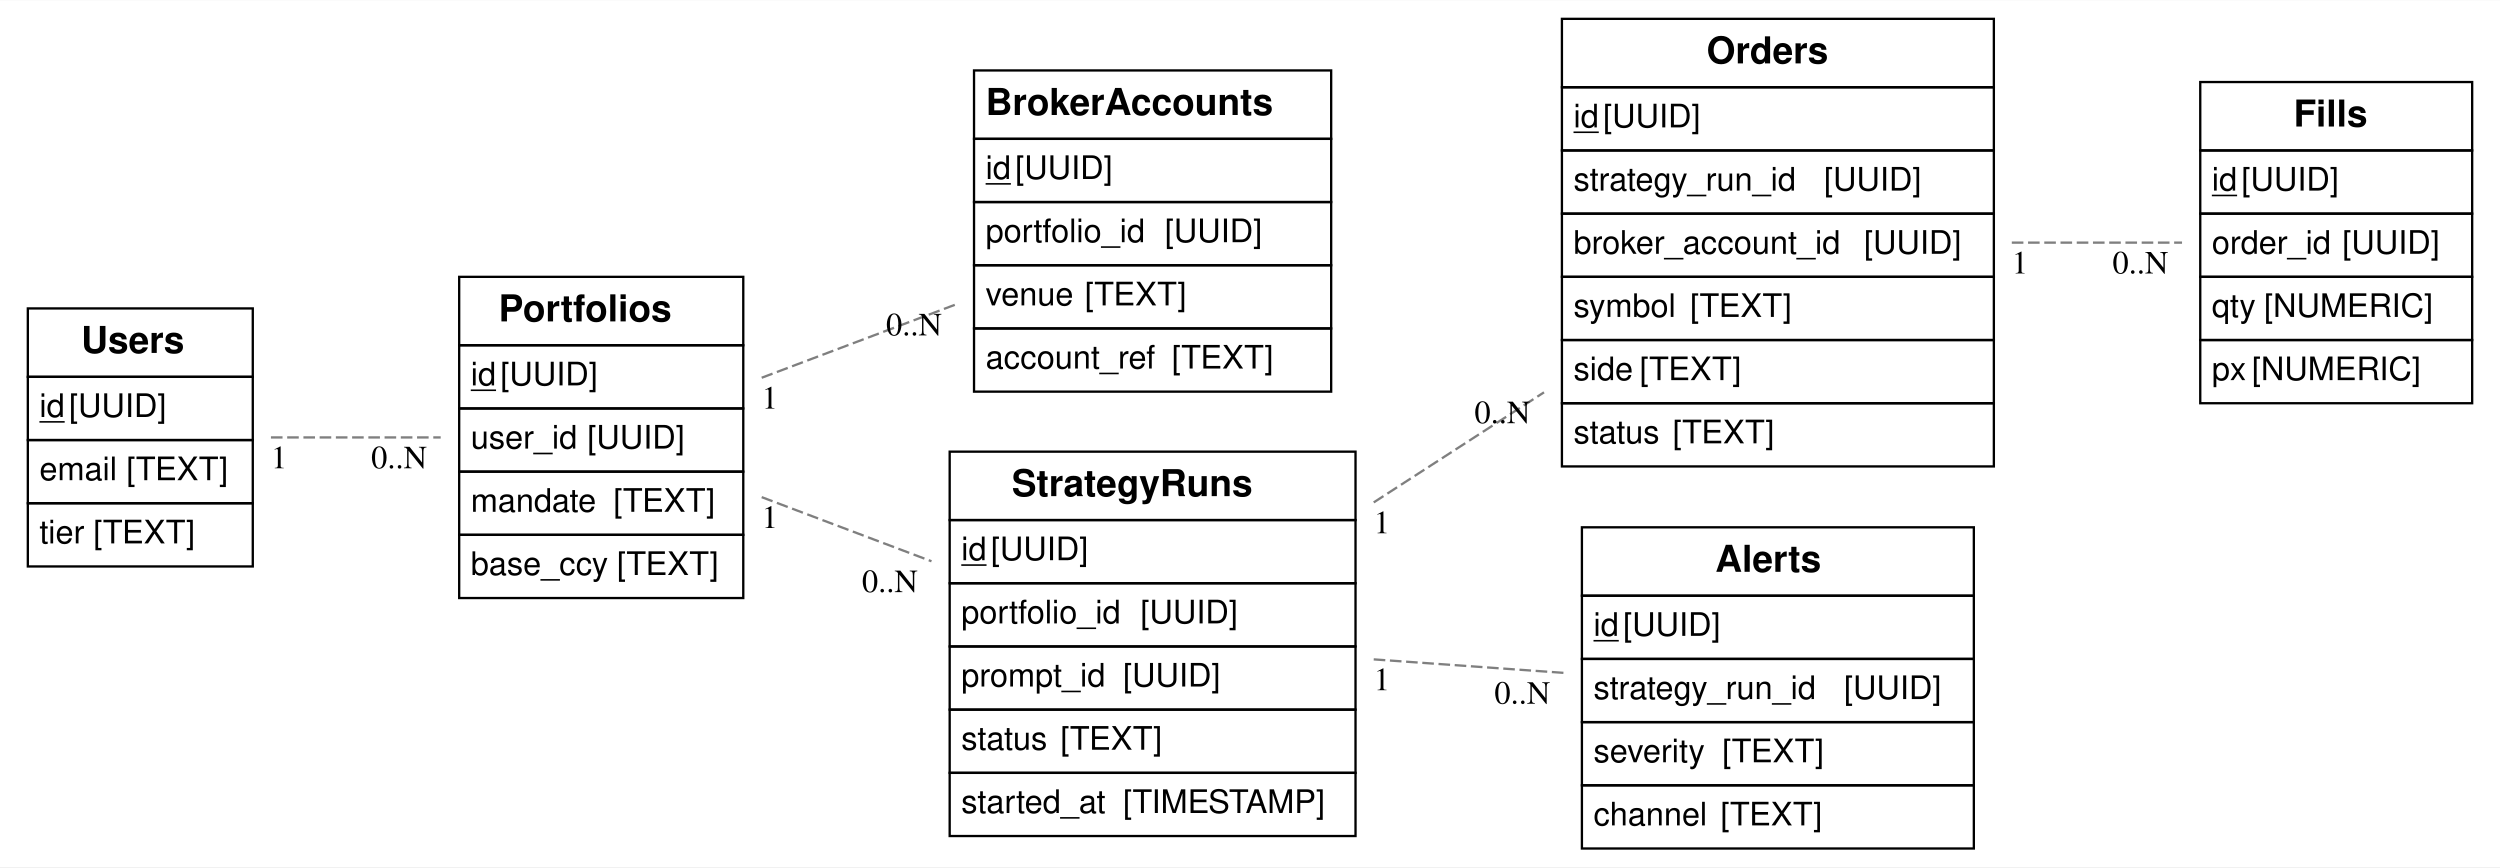
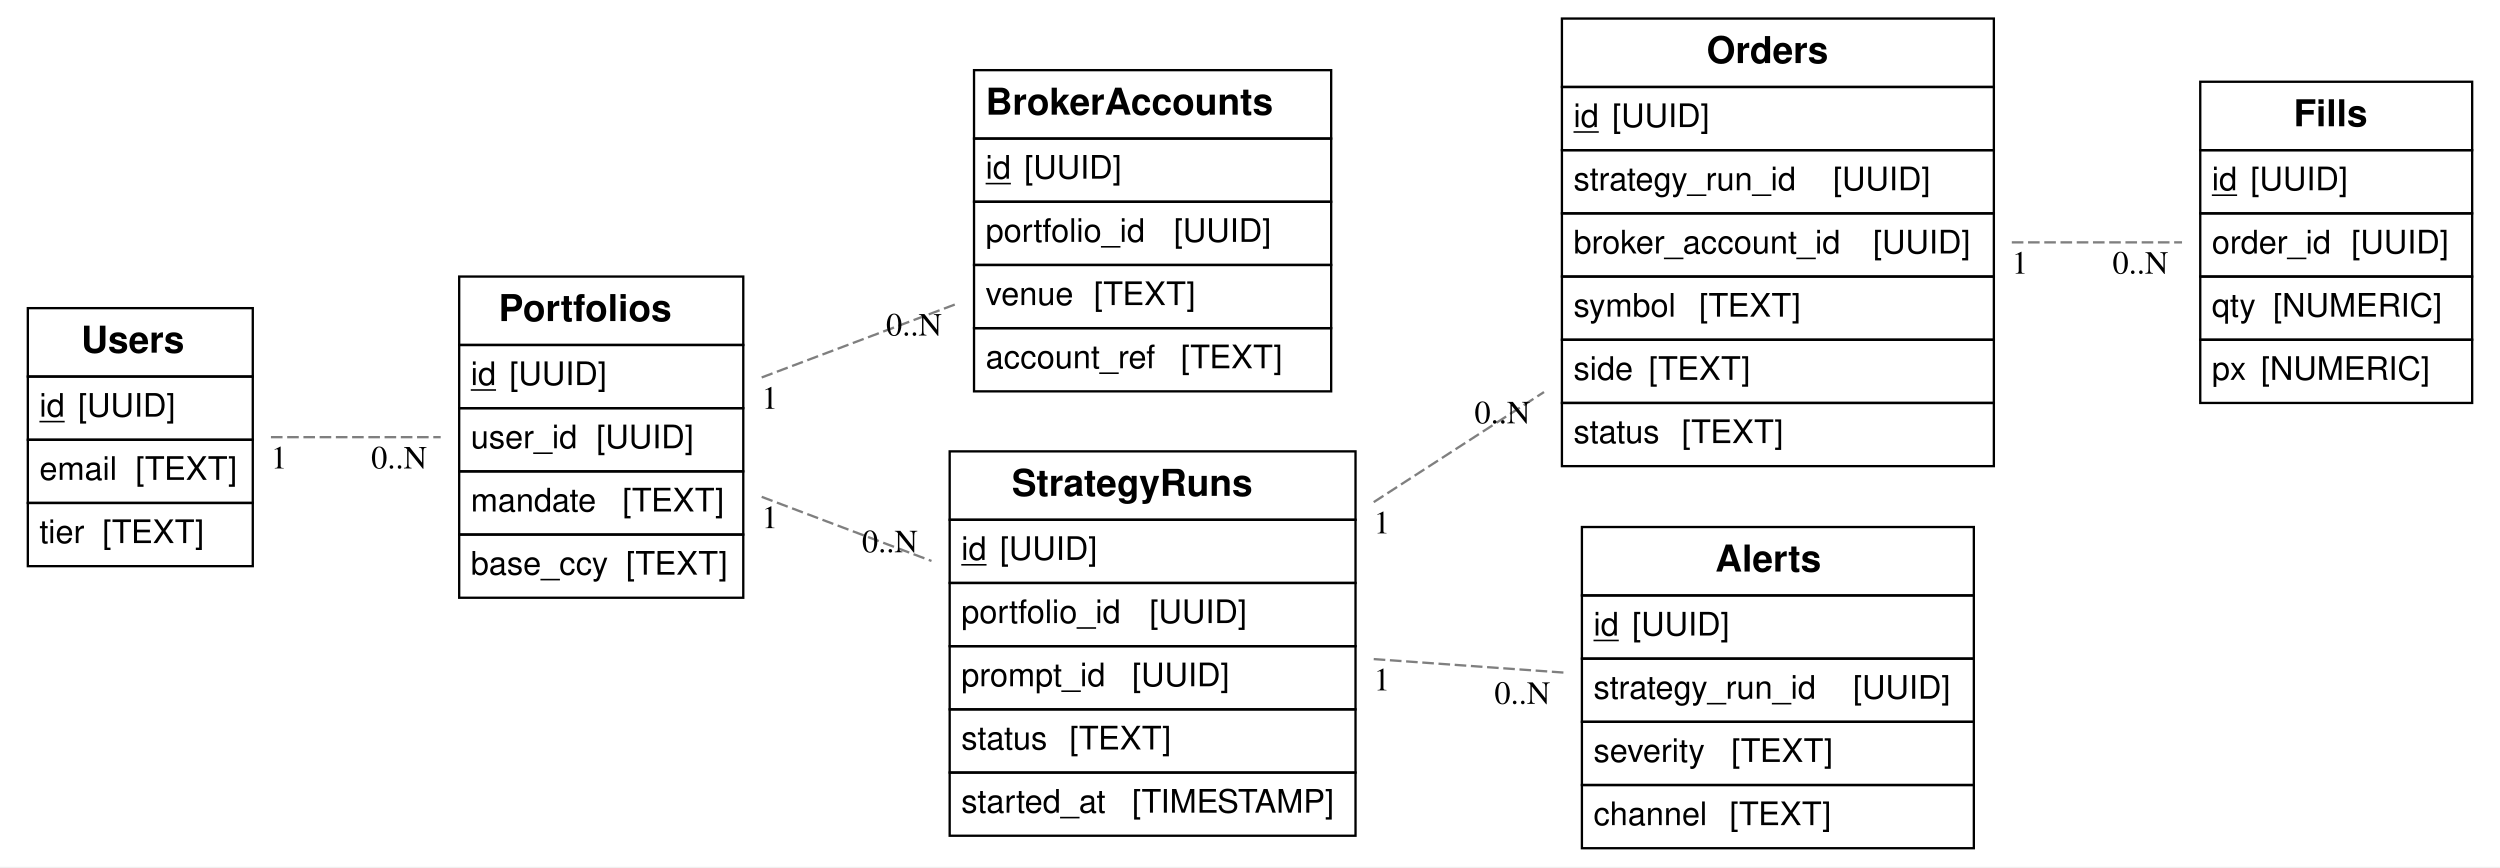
- <svg xmlns="http://www.w3.org/2000/svg" width="1078pt" height="374pt" viewBox="0.00 0.00 1078.00 373.75">
+ <svg xmlns="http://www.w3.org/2000/svg" width="1078pt" height="374pt" viewBox="0.00 0.00 1078.00 374.00">
  <g id="graph0" class="graph" transform="scale(1 1) rotate(0) translate(4 369.75)">
    <polygon fill="white" stroke="none" points="-4,4 -4,-369.75 1074,-369.75 1074,4 -4,4" />
    <g id="node1" class="node">
      <polygon fill="none" stroke="black" points="8,-207.38 8,-236.88 105,-236.88 105,-207.38 8,-207.38" />
-       <text text-anchor="start" x="31" y="-217.68" font-family="Helvetica,sans-Serif" font-weight="bold" font-size="16.00">Users</text>
+       <text xml:space="preserve" text-anchor="start" x="31" y="-217.68" font-family="Helvetica,sans-Serif" font-weight="bold" font-size="16.00">Users</text>
      <polygon fill="none" stroke="black" points="8,-180.12 8,-207.38 105,-207.38 105,-180.12 8,-180.12" />
-       <text text-anchor="start" x="13" y="-190.07" font-family="Helvetica,sans-Serif" text-decoration="underline" font-size="14.00">id</text>
-       <text text-anchor="start" x="25.75" y="-190.07" font-family="Helvetica,sans-Serif" font-size="14.00"> [UUID]</text>
+       <text xml:space="preserve" text-anchor="start" x="13" y="-190.07" font-family="Helvetica,sans-Serif" text-decoration="underline" font-size="14.00">id</text>
+       <text xml:space="preserve" text-anchor="start" x="25.75" y="-190.07" font-family="Helvetica,sans-Serif" font-size="14.00"> [UUID]</text>
      <polygon fill="none" stroke="black" points="8,-152.88 8,-180.12 105,-180.12 105,-152.88 8,-152.88" />
-       <text text-anchor="start" x="13" y="-162.82" font-family="Helvetica,sans-Serif" font-size="14.00">email</text>
-       <text text-anchor="start" x="50.5" y="-162.82" font-family="Helvetica,sans-Serif" font-size="14.00"> [TEXT]</text>
+       <text xml:space="preserve" text-anchor="start" x="13" y="-162.82" font-family="Helvetica,sans-Serif" font-size="14.00">email</text>
+       <text xml:space="preserve" text-anchor="start" x="50.5" y="-162.82" font-family="Helvetica,sans-Serif" font-size="14.00"> [TEXT]</text>
      <polygon fill="none" stroke="black" points="8,-125.62 8,-152.88 105,-152.88 105,-125.62 8,-125.62" />
-       <text text-anchor="start" x="13" y="-135.57" font-family="Helvetica,sans-Serif" font-size="14.00">tier</text>
-       <text text-anchor="start" x="36.25" y="-135.57" font-family="Helvetica,sans-Serif" font-size="14.00"> [TEXT]</text>
+       <text xml:space="preserve" text-anchor="start" x="13" y="-135.57" font-family="Helvetica,sans-Serif" font-size="14.00">tier</text>
+       <text xml:space="preserve" text-anchor="start" x="36.25" y="-135.57" font-family="Helvetica,sans-Serif" font-size="14.00"> [TEXT]</text>
    </g>
    <g id="node2" class="node">
      <polygon fill="none" stroke="black" points="194,-221 194,-250.5 316.5,-250.5 316.5,-221 194,-221" />
-       <text text-anchor="start" x="211" y="-231.3" font-family="Helvetica,sans-Serif" font-weight="bold" font-size="16.00">Portfolios</text>
+       <text xml:space="preserve" text-anchor="start" x="211" y="-231.3" font-family="Helvetica,sans-Serif" font-weight="bold" font-size="16.00">Portfolios</text>
      <polygon fill="none" stroke="black" points="194,-193.75 194,-221 316.5,-221 316.5,-193.75 194,-193.75" />
-       <text text-anchor="start" x="199" y="-203.7" font-family="Helvetica,sans-Serif" text-decoration="underline" font-size="14.00">id</text>
-       <text text-anchor="start" x="211.75" y="-203.7" font-family="Helvetica,sans-Serif" font-size="14.00"> [UUID]</text>
+       <text xml:space="preserve" text-anchor="start" x="199" y="-203.7" font-family="Helvetica,sans-Serif" text-decoration="underline" font-size="14.00">id</text>
+       <text xml:space="preserve" text-anchor="start" x="211.75" y="-203.7" font-family="Helvetica,sans-Serif" font-size="14.00"> [UUID]</text>
      <polygon fill="none" stroke="black" points="194,-166.5 194,-193.75 316.5,-193.75 316.5,-166.5 194,-166.5" />
-       <text text-anchor="start" x="199" y="-176.45" font-family="Helvetica,sans-Serif" font-size="14.00">user_id</text>
-       <text text-anchor="start" x="249.25" y="-176.45" font-family="Helvetica,sans-Serif" font-size="14.00"> [UUID]</text>
+       <text xml:space="preserve" text-anchor="start" x="199" y="-176.45" font-family="Helvetica,sans-Serif" font-size="14.00">user_id</text>
+       <text xml:space="preserve" text-anchor="start" x="249.25" y="-176.45" font-family="Helvetica,sans-Serif" font-size="14.00"> [UUID]</text>
      <polygon fill="none" stroke="black" points="194,-139.25 194,-166.5 316.5,-166.5 316.5,-139.25 194,-139.25" />
-       <text text-anchor="start" x="199" y="-149.2" font-family="Helvetica,sans-Serif" font-size="14.00">mandate</text>
-       <text text-anchor="start" x="260.5" y="-149.2" font-family="Helvetica,sans-Serif" font-size="14.00"> [TEXT]</text>
+       <text xml:space="preserve" text-anchor="start" x="199" y="-149.2" font-family="Helvetica,sans-Serif" font-size="14.00">mandate</text>
+       <text xml:space="preserve" text-anchor="start" x="260.5" y="-149.2" font-family="Helvetica,sans-Serif" font-size="14.00"> [TEXT]</text>
      <polygon fill="none" stroke="black" points="194,-112 194,-139.25 316.5,-139.25 316.5,-112 194,-112" />
-       <text text-anchor="start" x="199" y="-121.95" font-family="Helvetica,sans-Serif" font-size="14.00">base_ccy</text>
-       <text text-anchor="start" x="262" y="-121.95" font-family="Helvetica,sans-Serif" font-size="14.00"> [TEXT]</text>
+       <text xml:space="preserve" text-anchor="start" x="199" y="-121.95" font-family="Helvetica,sans-Serif" font-size="14.00">base_ccy</text>
+       <text xml:space="preserve" text-anchor="start" x="262" y="-121.95" font-family="Helvetica,sans-Serif" font-size="14.00"> [TEXT]</text>
    </g>
    <g id="edge1" class="edge">
      <path fill="none" stroke="#7f7f7f" stroke-dasharray="5,2" d="M112.83,-181.25C135.56,-181.25 162.11,-181.25 186.03,-181.25" />
-       <text text-anchor="start" x="156.03" y="-167.95" font-family="Times,serif" font-size="14.00">0..N</text>
-       <text text-anchor="start" x="112.83" y="-167.95" font-family="Times,serif" font-size="14.00">1</text>
+       <text xml:space="preserve" text-anchor="start" x="156.03" y="-167.75" font-family="Times,serif" font-size="14.00">0..N</text>
+       <text xml:space="preserve" text-anchor="start" x="112.83" y="-167.75" font-family="Times,serif" font-size="14.00">1</text>
    </g>
    <g id="node3" class="node">
      <polygon fill="none" stroke="black" points="416,-310 416,-339.5 570,-339.5 570,-310 416,-310" />
-       <text text-anchor="start" x="421" y="-320.3" font-family="Helvetica,sans-Serif" font-weight="bold" font-size="16.00">BrokerAccounts</text>
+       <text xml:space="preserve" text-anchor="start" x="421" y="-320.3" font-family="Helvetica,sans-Serif" font-weight="bold" font-size="16.00">BrokerAccounts</text>
      <polygon fill="none" stroke="black" points="416,-282.75 416,-310 570,-310 570,-282.75 416,-282.75" />
-       <text text-anchor="start" x="421" y="-292.7" font-family="Helvetica,sans-Serif" text-decoration="underline" font-size="14.00">id</text>
-       <text text-anchor="start" x="433.75" y="-292.7" font-family="Helvetica,sans-Serif" font-size="14.00"> [UUID]</text>
+       <text xml:space="preserve" text-anchor="start" x="421" y="-292.7" font-family="Helvetica,sans-Serif" text-decoration="underline" font-size="14.00">id</text>
+       <text xml:space="preserve" text-anchor="start" x="433.75" y="-292.7" font-family="Helvetica,sans-Serif" font-size="14.00"> [UUID]</text>
      <polygon fill="none" stroke="black" points="416,-255.5 416,-282.75 570,-282.75 570,-255.5 416,-255.5" />
-       <text text-anchor="start" x="421" y="-265.45" font-family="Helvetica,sans-Serif" font-size="14.00">portfolio_id</text>
-       <text text-anchor="start" x="498.25" y="-265.45" font-family="Helvetica,sans-Serif" font-size="14.00"> [UUID]</text>
+       <text xml:space="preserve" text-anchor="start" x="421" y="-265.45" font-family="Helvetica,sans-Serif" font-size="14.00">portfolio_id</text>
+       <text xml:space="preserve" text-anchor="start" x="498.25" y="-265.45" font-family="Helvetica,sans-Serif" font-size="14.00"> [UUID]</text>
      <polygon fill="none" stroke="black" points="416,-228.25 416,-255.5 570,-255.5 570,-228.25 416,-228.25" />
-       <text text-anchor="start" x="421" y="-238.2" font-family="Helvetica,sans-Serif" font-size="14.00">venue</text>
-       <text text-anchor="start" x="463.75" y="-238.2" font-family="Helvetica,sans-Serif" font-size="14.00"> [TEXT]</text>
+       <text xml:space="preserve" text-anchor="start" x="421" y="-238.2" font-family="Helvetica,sans-Serif" font-size="14.00">venue</text>
+       <text xml:space="preserve" text-anchor="start" x="463.75" y="-238.2" font-family="Helvetica,sans-Serif" font-size="14.00"> [TEXT]</text>
      <polygon fill="none" stroke="black" points="416,-201 416,-228.25 570,-228.25 570,-201 416,-201" />
-       <text text-anchor="start" x="421" y="-210.95" font-family="Helvetica,sans-Serif" font-size="14.00">account_ref</text>
-       <text text-anchor="start" x="501.25" y="-210.95" font-family="Helvetica,sans-Serif" font-size="14.00"> [TEXT]</text>
+       <text xml:space="preserve" text-anchor="start" x="421" y="-210.95" font-family="Helvetica,sans-Serif" font-size="14.00">account_ref</text>
+       <text xml:space="preserve" text-anchor="start" x="501.25" y="-210.95" font-family="Helvetica,sans-Serif" font-size="14.00"> [TEXT]</text>
    </g>
    <g id="edge2" class="edge">
      <path fill="none" stroke="#7f7f7f" stroke-dasharray="5,2" d="M324.44,-206.99C350.55,-216.85 380.64,-228.21 408.05,-238.56" />
-       <text text-anchor="start" x="378.05" y="-225.26" font-family="Times,serif" font-size="14.00">0..N</text>
-       <text text-anchor="start" x="324.44" y="-193.69" font-family="Times,serif" font-size="14.00">1</text>
+       <text xml:space="preserve" text-anchor="start" x="378.05" y="-225.06" font-family="Times,serif" font-size="14.00">0..N</text>
+       <text xml:space="preserve" text-anchor="start" x="324.44" y="-193.49" font-family="Times,serif" font-size="14.00">1</text>
    </g>
    <g id="node4" class="node">
      <polygon fill="none" stroke="black" points="405.5,-145.62 405.5,-175.12 580.5,-175.12 580.5,-145.62 405.5,-145.62" />
-       <text text-anchor="start" x="432.25" y="-155.93" font-family="Helvetica,sans-Serif" font-weight="bold" font-size="16.00">StrategyRuns</text>
+       <text xml:space="preserve" text-anchor="start" x="432.25" y="-155.93" font-family="Helvetica,sans-Serif" font-weight="bold" font-size="16.00">StrategyRuns</text>
      <polygon fill="none" stroke="black" points="405.5,-118.38 405.5,-145.62 580.5,-145.62 580.5,-118.38 405.5,-118.38" />
-       <text text-anchor="start" x="410.5" y="-128.32" font-family="Helvetica,sans-Serif" text-decoration="underline" font-size="14.00">id</text>
-       <text text-anchor="start" x="423.25" y="-128.32" font-family="Helvetica,sans-Serif" font-size="14.00"> [UUID]</text>
+       <text xml:space="preserve" text-anchor="start" x="410.5" y="-128.32" font-family="Helvetica,sans-Serif" text-decoration="underline" font-size="14.00">id</text>
+       <text xml:space="preserve" text-anchor="start" x="423.25" y="-128.32" font-family="Helvetica,sans-Serif" font-size="14.00"> [UUID]</text>
      <polygon fill="none" stroke="black" points="405.5,-91.12 405.5,-118.38 580.5,-118.38 580.5,-91.12 405.5,-91.12" />
-       <text text-anchor="start" x="410.5" y="-101.08" font-family="Helvetica,sans-Serif" font-size="14.00">portfolio_id</text>
-       <text text-anchor="start" x="487.75" y="-101.08" font-family="Helvetica,sans-Serif" font-size="14.00"> [UUID]</text>
+       <text xml:space="preserve" text-anchor="start" x="410.5" y="-101.08" font-family="Helvetica,sans-Serif" font-size="14.00">portfolio_id</text>
+       <text xml:space="preserve" text-anchor="start" x="487.75" y="-101.08" font-family="Helvetica,sans-Serif" font-size="14.00"> [UUID]</text>
      <polygon fill="none" stroke="black" points="405.5,-63.88 405.5,-91.12 580.5,-91.12 580.5,-63.88 405.5,-63.88" />
-       <text text-anchor="start" x="410.5" y="-73.83" font-family="Helvetica,sans-Serif" font-size="14.00">prompt_id</text>
-       <text text-anchor="start" x="480.25" y="-73.83" font-family="Helvetica,sans-Serif" font-size="14.00"> [UUID]</text>
+       <text xml:space="preserve" text-anchor="start" x="410.5" y="-73.83" font-family="Helvetica,sans-Serif" font-size="14.00">prompt_id</text>
+       <text xml:space="preserve" text-anchor="start" x="480.25" y="-73.83" font-family="Helvetica,sans-Serif" font-size="14.00"> [UUID]</text>
      <polygon fill="none" stroke="black" points="405.5,-36.62 405.5,-63.88 580.5,-63.88 580.5,-36.62 405.5,-36.62" />
-       <text text-anchor="start" x="410.5" y="-46.58" font-family="Helvetica,sans-Serif" font-size="14.00">status</text>
-       <text text-anchor="start" x="453.25" y="-46.58" font-family="Helvetica,sans-Serif" font-size="14.00"> [TEXT]</text>
+       <text xml:space="preserve" text-anchor="start" x="410.5" y="-46.58" font-family="Helvetica,sans-Serif" font-size="14.00">status</text>
+       <text xml:space="preserve" text-anchor="start" x="453.25" y="-46.58" font-family="Helvetica,sans-Serif" font-size="14.00"> [TEXT]</text>
      <polygon fill="none" stroke="black" points="405.5,-9.38 405.5,-36.62 580.5,-36.62 580.5,-9.38 405.5,-9.38" />
-       <text text-anchor="start" x="410.5" y="-19.32" font-family="Helvetica,sans-Serif" font-size="14.00">started_at</text>
-       <text text-anchor="start" x="480.25" y="-19.32" font-family="Helvetica,sans-Serif" font-size="14.00"> [TIMESTAMP]</text>
+       <text xml:space="preserve" text-anchor="start" x="410.5" y="-19.32" font-family="Helvetica,sans-Serif" font-size="14.00">started_at</text>
+       <text xml:space="preserve" text-anchor="start" x="480.25" y="-19.32" font-family="Helvetica,sans-Serif" font-size="14.00"> [TIMESTAMP]</text>
    </g>
    <g id="edge3" class="edge">
      <path fill="none" stroke="#7f7f7f" stroke-dasharray="5,2" d="M324.44,-155.51C347.28,-146.88 373.18,-137.11 397.66,-127.86" />
-       <text text-anchor="start" x="367.66" y="-114.56" font-family="Times,serif" font-size="14.00">0..N</text>
-       <text text-anchor="start" x="324.44" y="-142.21" font-family="Times,serif" font-size="14.00">1</text>
+       <text xml:space="preserve" text-anchor="start" x="367.66" y="-131.61" font-family="Times,serif" font-size="14.00">0..N</text>
+       <text xml:space="preserve" text-anchor="start" x="324.44" y="-142.01" font-family="Times,serif" font-size="14.00">1</text>
    </g>
    <g id="node5" class="node">
      <polygon fill="none" stroke="black" points="669.5,-332.25 669.5,-361.75 855.75,-361.75 855.75,-332.25 669.5,-332.25" />
-       <text text-anchor="start" x="731.88" y="-342.55" font-family="Helvetica,sans-Serif" font-weight="bold" font-size="16.00">Orders</text>
+       <text xml:space="preserve" text-anchor="start" x="731.88" y="-342.55" font-family="Helvetica,sans-Serif" font-weight="bold" font-size="16.00">Orders</text>
      <polygon fill="none" stroke="black" points="669.5,-305 669.5,-332.25 855.75,-332.25 855.75,-305 669.5,-305" />
-       <text text-anchor="start" x="674.5" y="-314.95" font-family="Helvetica,sans-Serif" text-decoration="underline" font-size="14.00">id</text>
-       <text text-anchor="start" x="687.25" y="-314.95" font-family="Helvetica,sans-Serif" font-size="14.00"> [UUID]</text>
+       <text xml:space="preserve" text-anchor="start" x="674.5" y="-314.95" font-family="Helvetica,sans-Serif" text-decoration="underline" font-size="14.00">id</text>
+       <text xml:space="preserve" text-anchor="start" x="687.25" y="-314.95" font-family="Helvetica,sans-Serif" font-size="14.00"> [UUID]</text>
      <polygon fill="none" stroke="black" points="669.5,-277.75 669.5,-305 855.75,-305 855.75,-277.75 669.5,-277.75" />
-       <text text-anchor="start" x="674.5" y="-287.7" font-family="Helvetica,sans-Serif" font-size="14.00">strategy_run_id</text>
-       <text text-anchor="start" x="782.5" y="-287.7" font-family="Helvetica,sans-Serif" font-size="14.00"> [UUID]</text>
+       <text xml:space="preserve" text-anchor="start" x="674.5" y="-287.7" font-family="Helvetica,sans-Serif" font-size="14.00">strategy_run_id</text>
+       <text xml:space="preserve" text-anchor="start" x="782.5" y="-287.7" font-family="Helvetica,sans-Serif" font-size="14.00"> [UUID]</text>
      <polygon fill="none" stroke="black" points="669.5,-250.5 669.5,-277.75 855.75,-277.75 855.75,-250.5 669.5,-250.5" />
-       <text text-anchor="start" x="674.5" y="-260.45" font-family="Helvetica,sans-Serif" font-size="14.00">broker_account_id</text>
-       <text text-anchor="start" x="799.75" y="-260.45" font-family="Helvetica,sans-Serif" font-size="14.00"> [UUID]</text>
+       <text xml:space="preserve" text-anchor="start" x="674.5" y="-260.45" font-family="Helvetica,sans-Serif" font-size="14.00">broker_account_id</text>
+       <text xml:space="preserve" text-anchor="start" x="799.75" y="-260.45" font-family="Helvetica,sans-Serif" font-size="14.00"> [UUID]</text>
      <polygon fill="none" stroke="black" points="669.5,-223.25 669.5,-250.5 855.75,-250.5 855.75,-223.25 669.5,-223.25" />
-       <text text-anchor="start" x="674.5" y="-233.2" font-family="Helvetica,sans-Serif" font-size="14.00">symbol</text>
-       <text text-anchor="start" x="724.75" y="-233.2" font-family="Helvetica,sans-Serif" font-size="14.00"> [TEXT]</text>
+       <text xml:space="preserve" text-anchor="start" x="674.5" y="-233.2" font-family="Helvetica,sans-Serif" font-size="14.00">symbol</text>
+       <text xml:space="preserve" text-anchor="start" x="724.75" y="-233.2" font-family="Helvetica,sans-Serif" font-size="14.00"> [TEXT]</text>
      <polygon fill="none" stroke="black" points="669.5,-196 669.5,-223.25 855.75,-223.25 855.75,-196 669.5,-196" />
-       <text text-anchor="start" x="674.5" y="-205.95" font-family="Helvetica,sans-Serif" font-size="14.00">side</text>
-       <text text-anchor="start" x="703" y="-205.95" font-family="Helvetica,sans-Serif" font-size="14.00"> [TEXT]</text>
+       <text xml:space="preserve" text-anchor="start" x="674.5" y="-205.95" font-family="Helvetica,sans-Serif" font-size="14.00">side</text>
+       <text xml:space="preserve" text-anchor="start" x="703" y="-205.95" font-family="Helvetica,sans-Serif" font-size="14.00"> [TEXT]</text>
      <polygon fill="none" stroke="black" points="669.5,-168.75 669.5,-196 855.75,-196 855.75,-168.75 669.5,-168.75" />
-       <text text-anchor="start" x="674.5" y="-178.7" font-family="Helvetica,sans-Serif" font-size="14.00">status</text>
-       <text text-anchor="start" x="717.25" y="-178.7" font-family="Helvetica,sans-Serif" font-size="14.00"> [TEXT]</text>
+       <text xml:space="preserve" text-anchor="start" x="674.5" y="-178.7" font-family="Helvetica,sans-Serif" font-size="14.00">status</text>
+       <text xml:space="preserve" text-anchor="start" x="717.25" y="-178.7" font-family="Helvetica,sans-Serif" font-size="14.00"> [TEXT]</text>
    </g>
    <g id="edge4" class="edge">
      <path fill="none" stroke="#7f7f7f" stroke-dasharray="5,2" d="M588.35,-153.24C612.13,-168.61 637.73,-185.16 661.77,-200.7" />
-       <text text-anchor="start" x="631.77" y="-187.4" font-family="Times,serif" font-size="14.00">0..N</text>
-       <text text-anchor="start" x="588.35" y="-139.94" font-family="Times,serif" font-size="14.00">1</text>
+       <text xml:space="preserve" text-anchor="start" x="631.77" y="-187.2" font-family="Times,serif" font-size="14.00">0..N</text>
+       <text xml:space="preserve" text-anchor="start" x="588.35" y="-139.74" font-family="Times,serif" font-size="14.00">1</text>
    </g>
    <g id="node7" class="node">
      <polygon fill="none" stroke="black" points="678.12,-113 678.12,-142.5 847.12,-142.5 847.12,-113 678.12,-113" />
-       <text text-anchor="start" x="735.62" y="-123.3" font-family="Helvetica,sans-Serif" font-weight="bold" font-size="16.00">Alerts</text>
+       <text xml:space="preserve" text-anchor="start" x="735.62" y="-123.3" font-family="Helvetica,sans-Serif" font-weight="bold" font-size="16.00">Alerts</text>
      <polygon fill="none" stroke="black" points="678.12,-85.75 678.12,-113 847.12,-113 847.12,-85.75 678.12,-85.75" />
-       <text text-anchor="start" x="683.12" y="-95.7" font-family="Helvetica,sans-Serif" text-decoration="underline" font-size="14.00">id</text>
-       <text text-anchor="start" x="695.88" y="-95.7" font-family="Helvetica,sans-Serif" font-size="14.00"> [UUID]</text>
+       <text xml:space="preserve" text-anchor="start" x="683.12" y="-95.7" font-family="Helvetica,sans-Serif" text-decoration="underline" font-size="14.00">id</text>
+       <text xml:space="preserve" text-anchor="start" x="695.88" y="-95.7" font-family="Helvetica,sans-Serif" font-size="14.00"> [UUID]</text>
      <polygon fill="none" stroke="black" points="678.12,-58.5 678.12,-85.75 847.12,-85.75 847.12,-58.5 678.12,-58.5" />
-       <text text-anchor="start" x="683.12" y="-68.45" font-family="Helvetica,sans-Serif" font-size="14.00">strategy_run_id</text>
-       <text text-anchor="start" x="791.12" y="-68.45" font-family="Helvetica,sans-Serif" font-size="14.00"> [UUID]</text>
+       <text xml:space="preserve" text-anchor="start" x="683.12" y="-68.45" font-family="Helvetica,sans-Serif" font-size="14.00">strategy_run_id</text>
+       <text xml:space="preserve" text-anchor="start" x="791.12" y="-68.45" font-family="Helvetica,sans-Serif" font-size="14.00"> [UUID]</text>
      <polygon fill="none" stroke="black" points="678.12,-31.25 678.12,-58.5 847.12,-58.5 847.12,-31.25 678.12,-31.25" />
-       <text text-anchor="start" x="683.12" y="-41.2" font-family="Helvetica,sans-Serif" font-size="14.00">severity</text>
-       <text text-anchor="start" x="738.62" y="-41.2" font-family="Helvetica,sans-Serif" font-size="14.00"> [TEXT]</text>
+       <text xml:space="preserve" text-anchor="start" x="683.12" y="-41.2" font-family="Helvetica,sans-Serif" font-size="14.00">severity</text>
+       <text xml:space="preserve" text-anchor="start" x="738.62" y="-41.2" font-family="Helvetica,sans-Serif" font-size="14.00"> [TEXT]</text>
      <polygon fill="none" stroke="black" points="678.12,-4 678.12,-31.25 847.12,-31.25 847.12,-4 678.12,-4" />
-       <text text-anchor="start" x="683.12" y="-13.95" font-family="Helvetica,sans-Serif" font-size="14.00">channel</text>
-       <text text-anchor="start" x="737.88" y="-13.95" font-family="Helvetica,sans-Serif" font-size="14.00"> [TEXT]</text>
+       <text xml:space="preserve" text-anchor="start" x="683.12" y="-13.95" font-family="Helvetica,sans-Serif" font-size="14.00">channel</text>
+       <text xml:space="preserve" text-anchor="start" x="737.88" y="-13.95" font-family="Helvetica,sans-Serif" font-size="14.00"> [TEXT]</text>
    </g>
    <g id="edge6" class="edge">
      <path fill="none" stroke="#7f7f7f" stroke-dasharray="5,2" d="M588.35,-85.55C614.99,-83.66 643.92,-81.61 670.37,-79.73" />
-       <text text-anchor="start" x="640.37" y="-66.43" font-family="Times,serif" font-size="14.00">0..N</text>
-       <text text-anchor="start" x="588.35" y="-72.25" font-family="Times,serif" font-size="14.00">1</text>
+       <text xml:space="preserve" text-anchor="start" x="640.37" y="-66.23" font-family="Times,serif" font-size="14.00">0..N</text>
+       <text xml:space="preserve" text-anchor="start" x="588.35" y="-72.05" font-family="Times,serif" font-size="14.00">1</text>
    </g>
    <g id="node6" class="node">
      <polygon fill="none" stroke="black" points="944.75,-305 944.75,-334.5 1062,-334.5 1062,-305 944.75,-305" />
-       <text text-anchor="start" x="985" y="-315.3" font-family="Helvetica,sans-Serif" font-weight="bold" font-size="16.00">Fills</text>
+       <text xml:space="preserve" text-anchor="start" x="985" y="-315.3" font-family="Helvetica,sans-Serif" font-weight="bold" font-size="16.00">Fills</text>
      <polygon fill="none" stroke="black" points="944.75,-277.75 944.75,-305 1062,-305 1062,-277.75 944.75,-277.75" />
-       <text text-anchor="start" x="949.75" y="-287.7" font-family="Helvetica,sans-Serif" text-decoration="underline" font-size="14.00">id</text>
-       <text text-anchor="start" x="962.5" y="-287.7" font-family="Helvetica,sans-Serif" font-size="14.00"> [UUID]</text>
+       <text xml:space="preserve" text-anchor="start" x="949.75" y="-287.7" font-family="Helvetica,sans-Serif" text-decoration="underline" font-size="14.00">id</text>
+       <text xml:space="preserve" text-anchor="start" x="962.5" y="-287.7" font-family="Helvetica,sans-Serif" font-size="14.00"> [UUID]</text>
      <polygon fill="none" stroke="black" points="944.75,-250.5 944.75,-277.75 1062,-277.75 1062,-250.5 944.75,-250.5" />
-       <text text-anchor="start" x="949.75" y="-260.45" font-family="Helvetica,sans-Serif" font-size="14.00">order_id</text>
-       <text text-anchor="start" x="1006" y="-260.45" font-family="Helvetica,sans-Serif" font-size="14.00"> [UUID]</text>
+       <text xml:space="preserve" text-anchor="start" x="949.75" y="-260.45" font-family="Helvetica,sans-Serif" font-size="14.00">order_id</text>
+       <text xml:space="preserve" text-anchor="start" x="1006" y="-260.45" font-family="Helvetica,sans-Serif" font-size="14.00"> [UUID]</text>
      <polygon fill="none" stroke="black" points="944.75,-223.25 944.75,-250.5 1062,-250.5 1062,-223.25 944.75,-223.25" />
-       <text text-anchor="start" x="949.75" y="-233.2" font-family="Helvetica,sans-Serif" font-size="14.00">qty</text>
-       <text text-anchor="start" x="972.25" y="-233.2" font-family="Helvetica,sans-Serif" font-size="14.00"> [NUMERIC]</text>
+       <text xml:space="preserve" text-anchor="start" x="949.75" y="-233.2" font-family="Helvetica,sans-Serif" font-size="14.00">qty</text>
+       <text xml:space="preserve" text-anchor="start" x="972.25" y="-233.2" font-family="Helvetica,sans-Serif" font-size="14.00"> [NUMERIC]</text>
      <polygon fill="none" stroke="black" points="944.75,-196 944.75,-223.25 1062,-223.25 1062,-196 944.75,-196" />
-       <text text-anchor="start" x="949.75" y="-205.95" font-family="Helvetica,sans-Serif" font-size="14.00">px</text>
-       <text text-anchor="start" x="967" y="-205.95" font-family="Helvetica,sans-Serif" font-size="14.00"> [NUMERIC]</text>
+       <text xml:space="preserve" text-anchor="start" x="949.75" y="-205.95" font-family="Helvetica,sans-Serif" font-size="14.00">px</text>
+       <text xml:space="preserve" text-anchor="start" x="967" y="-205.95" font-family="Helvetica,sans-Serif" font-size="14.00"> [NUMERIC]</text>
    </g>
    <g id="edge5" class="edge">
      <path fill="none" stroke="#7f7f7f" stroke-dasharray="5,2" d="M863.49,-265.25C888.28,-265.25 914.23,-265.25 936.89,-265.25" />
-       <text text-anchor="start" x="906.89" y="-251.95" font-family="Times,serif" font-size="14.00">0..N</text>
-       <text text-anchor="start" x="863.49" y="-251.95" font-family="Times,serif" font-size="14.00">1</text>
+       <text xml:space="preserve" text-anchor="start" x="906.89" y="-251.75" font-family="Times,serif" font-size="14.00">0..N</text>
+       <text xml:space="preserve" text-anchor="start" x="863.49" y="-251.75" font-family="Times,serif" font-size="14.00">1</text>
    </g>
  </g>
</svg>
